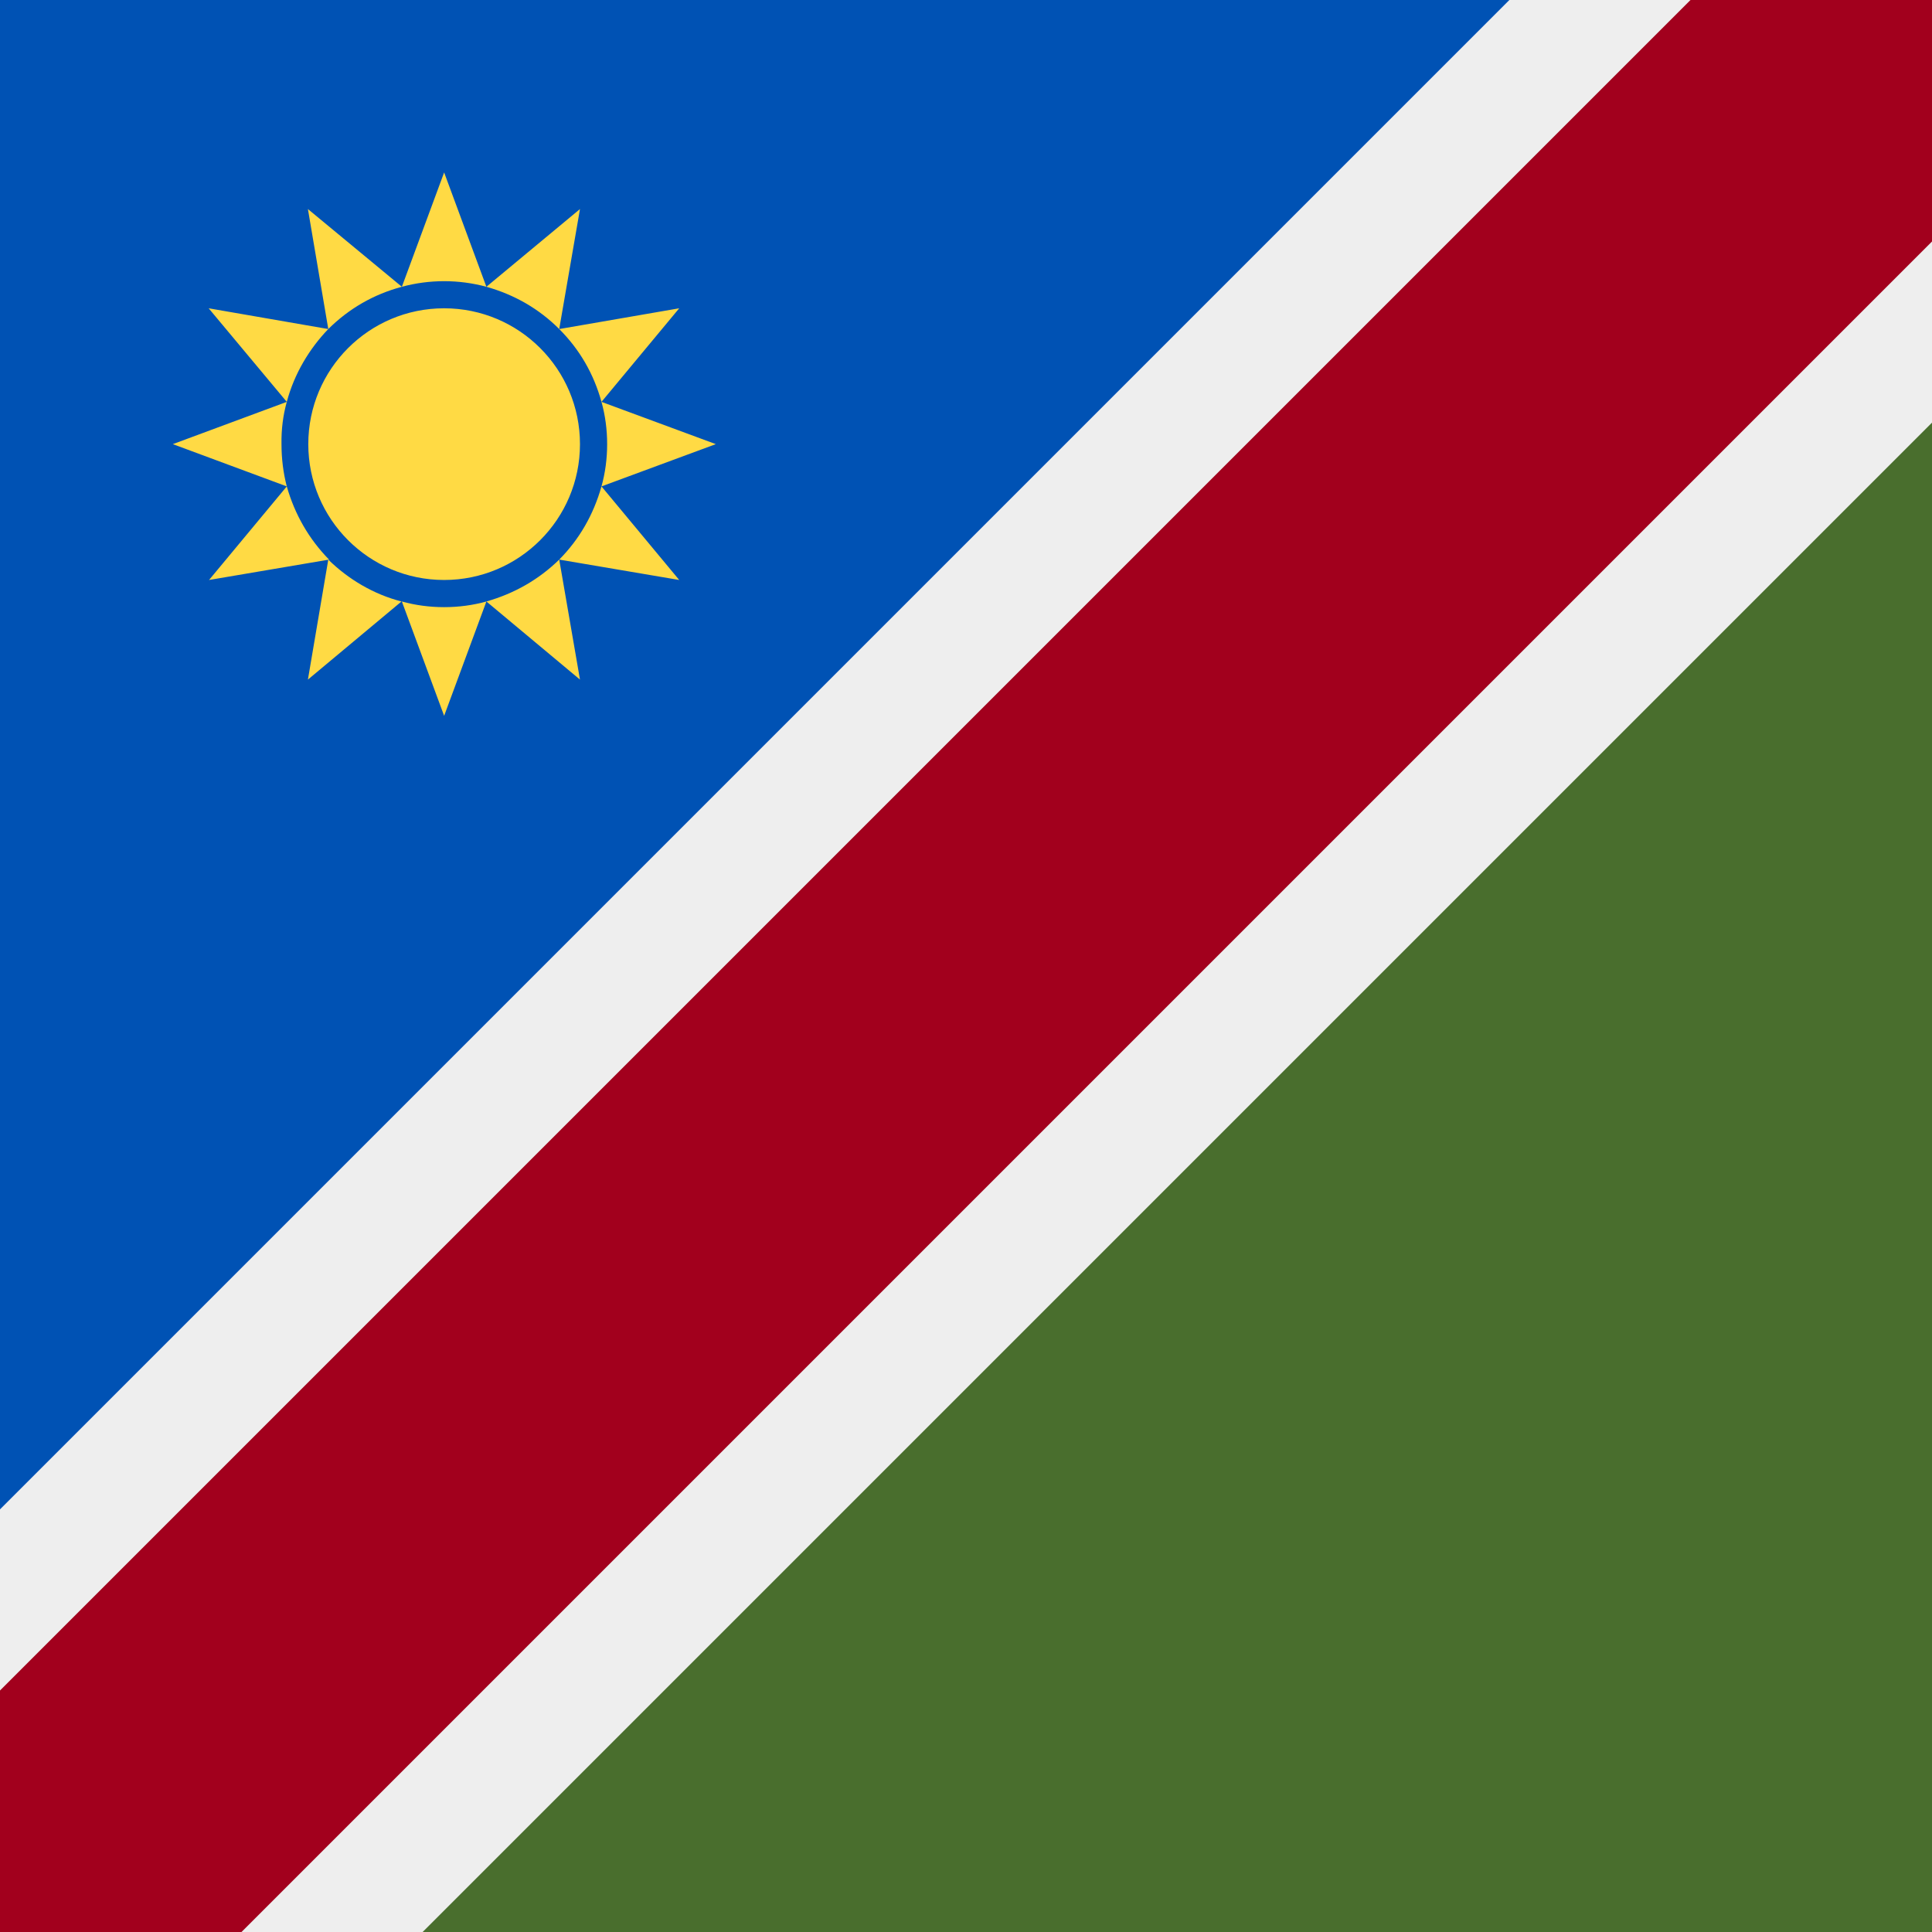
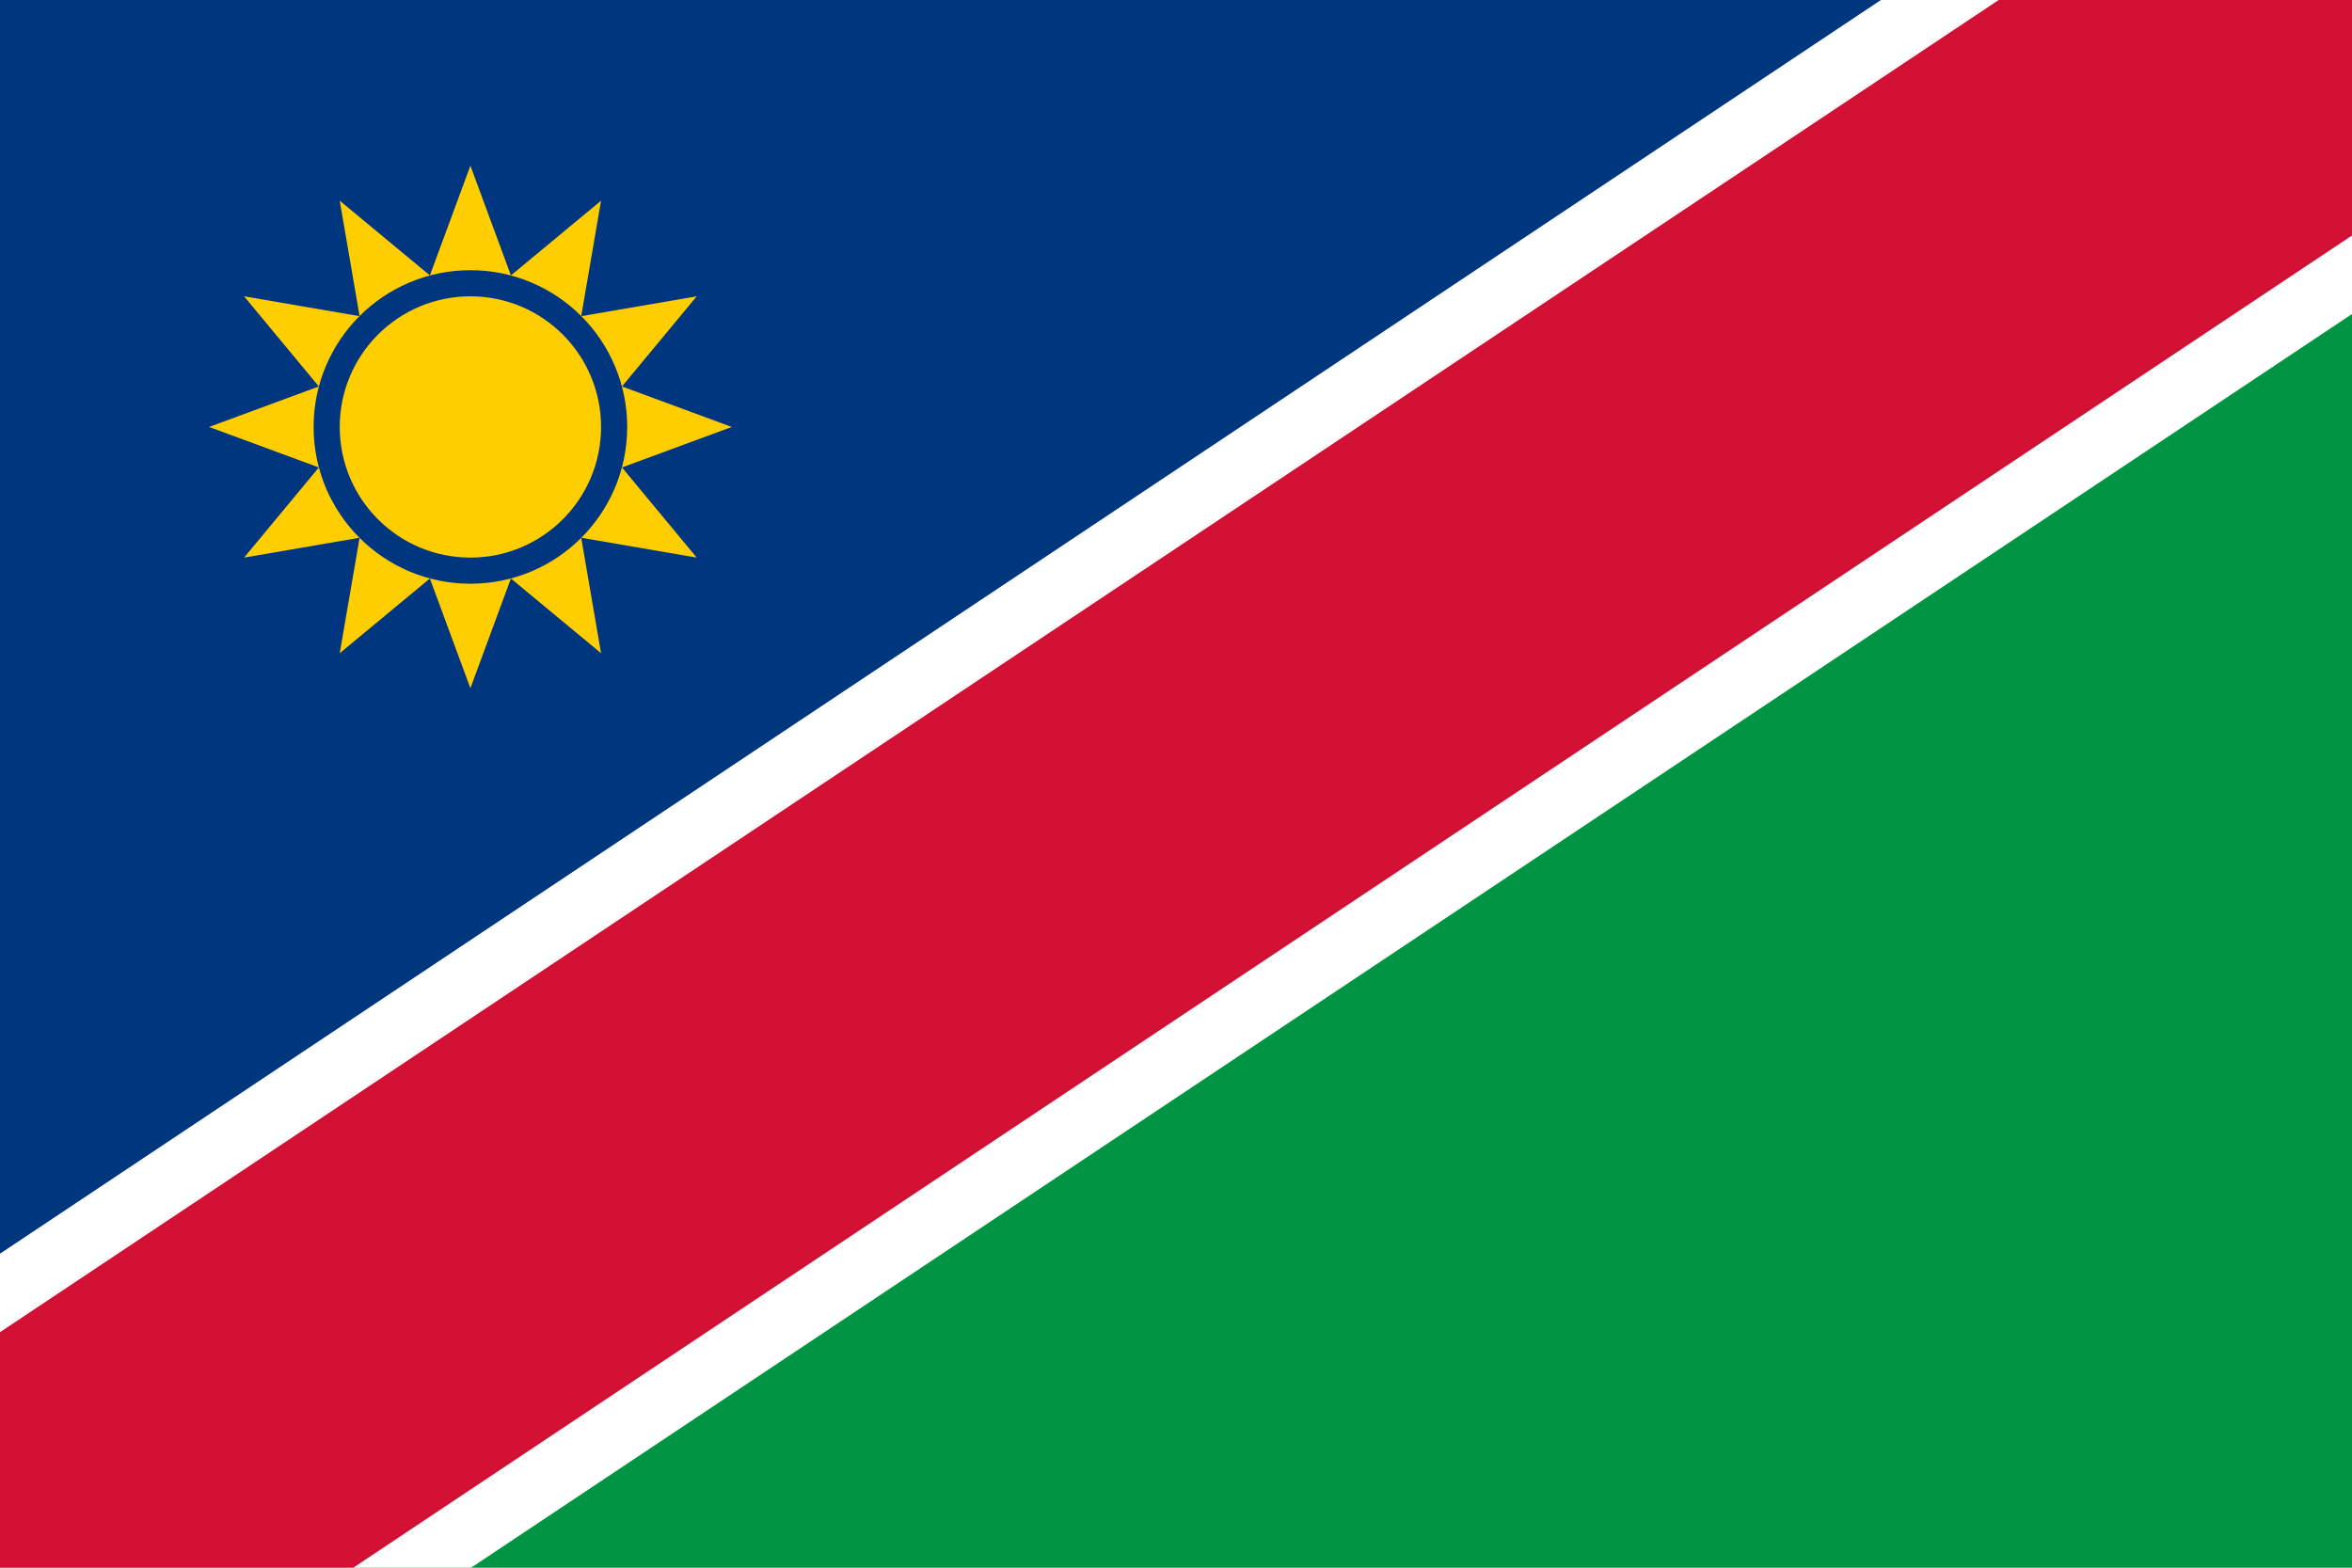
- <svg xmlns="http://www.w3.org/2000/svg" width="512" height="512" fill="none">
-   <path fill="#496E2D" d="M512 0v512H0V0z" />
-   <path fill="#0052B4" d="M0 512V0h512z" />
-   <path fill="#EEE" d="M512 112V0H400L0 400v112h112z" />
-   <path fill="#A2001D" d="M0 448v64h64L512 64V0h-64z" />
-   <path fill="#FFDA44" fill-rule="evenodd" d="M117.7 45.7 128.9 76a43 43 0 0 0-22.4 0zm30.5 41.5q-8-8-19.3-11.2l24.8-20.6zm0 0 31.8-5.5-20.6 24.8q-3.1-11.2-11.2-19.3m12.7 30.5q0-5.8-1.5-11.2l30.3 11.2-30.3 11.2q1.5-5.4 1.5-11.2m-12.7 30.6q8-8.1 11.2-19.4l20.6 24.8zm0 0 5.5 31.8-24.8-20.7q11.2-3.2 19.3-11.1m-30.5 12.6q5.8 0 11.2-1.5l-11.2 30.3-11.2-30.3q5.4 1.5 11.2 1.5M87 148.3c5.3 5.2 12 9.2 19.4 11.1l-24.8 20.7zm-11-19.4q3.2 11.2 11.2 19.4l-31.8 5.4zm-1.4-11.2q0 5.8 1.4 11.2l-30.2-11.2L76 106.5q-1.5 5.4-1.4 11.2M87 87.2c-5 5.2-9 11.8-11 19.3L55.3 81.7zM106.5 76Q95.3 79 87 87.2l-5.4-31.8zm11.2 77.7a36 36 0 1 0 0-72 36 36 0 0 0 0 72" clip-rule="evenodd" />
+ <svg xmlns="http://www.w3.org/2000/svg" viewBox="0 0 90 60">
+   <defs>
+     <clipPath id="a">
+       <path d="M0 0h90v60H0z" />
+     </clipPath>
+   </defs>
+   <path fill="#003580" d="M0 60V0h90z" />
+   <path fill="#009543" d="M90 0v60H0z" />
+   <g fill="none" clip-path="url(#a)">
+     <path stroke="#fff" stroke-width="20" d="M0 60L90 0" />
+     <path stroke="#d21034" stroke-width="15" d="M0 60L90 0" />
+   </g>
+   <g fill="#ffce00" transform="translate(18 16.341)">
+     <path d="M0-10l1.55 4.2L5-8.66l-.76 4.42L8.66-5 5.8-1.55 10 0 5.8 1.55 8.66 5l-4.42-.76L5 8.66 1.55 5.8 0 10l-1.55-4.2L-5 8.66l.76-4.42-4.42.76 2.86-3.45L-10 0l4.2-1.55L-8.66-5l4.42.76L-5-8.66l3.45 2.86z" />
+     <circle r="5.5" stroke="#003580" />
+   </g>
</svg>
